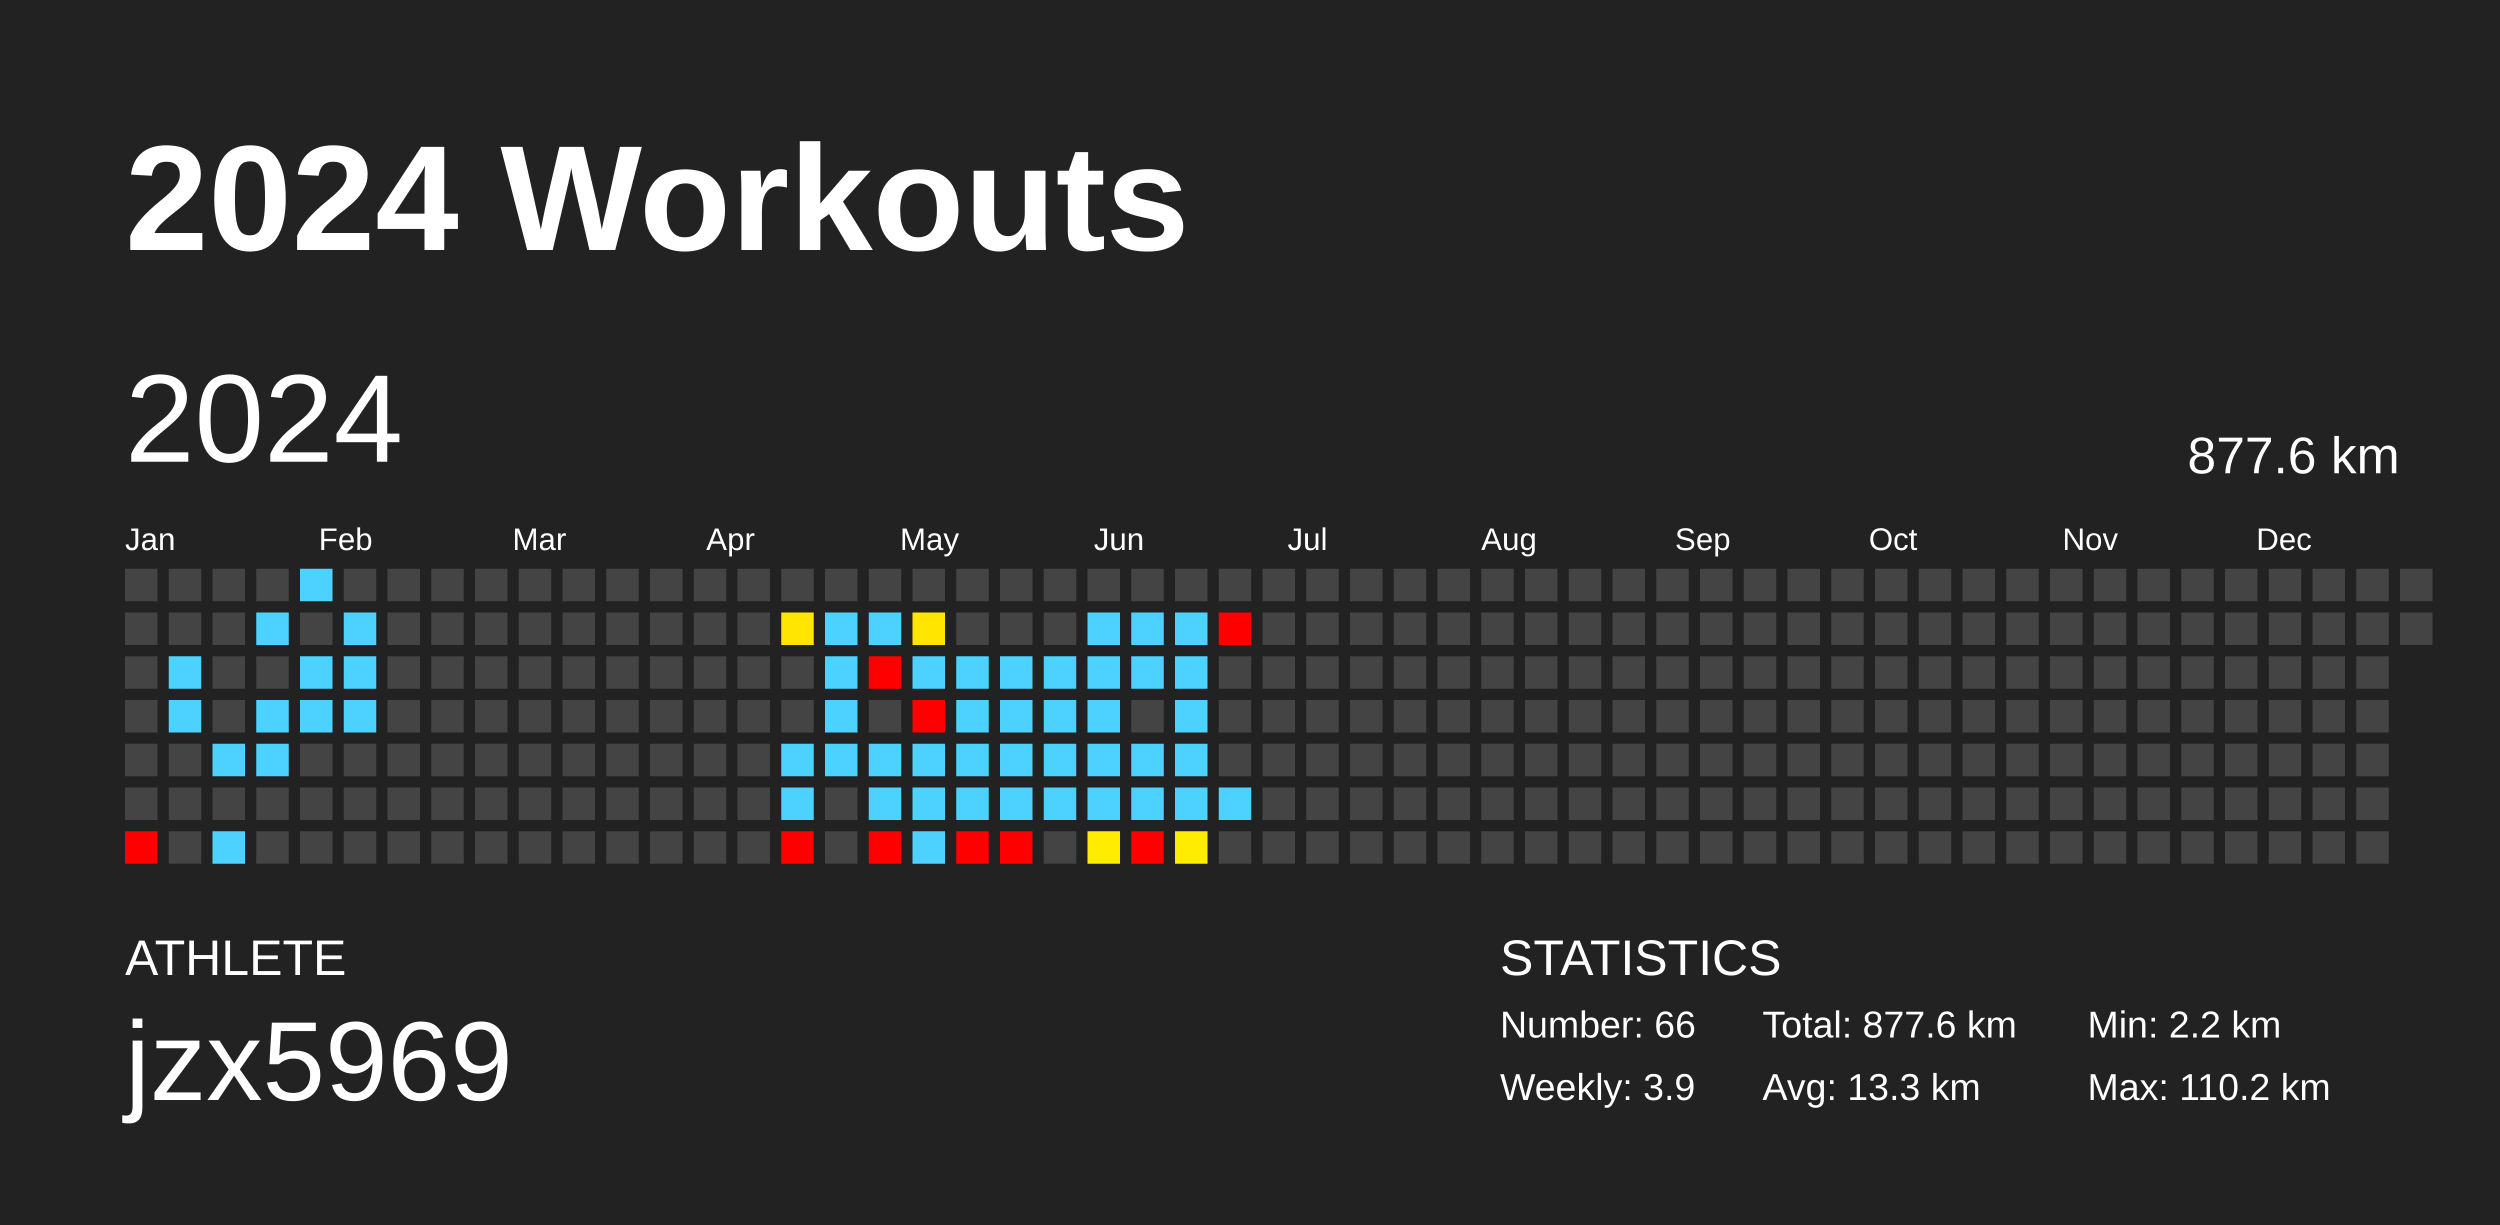
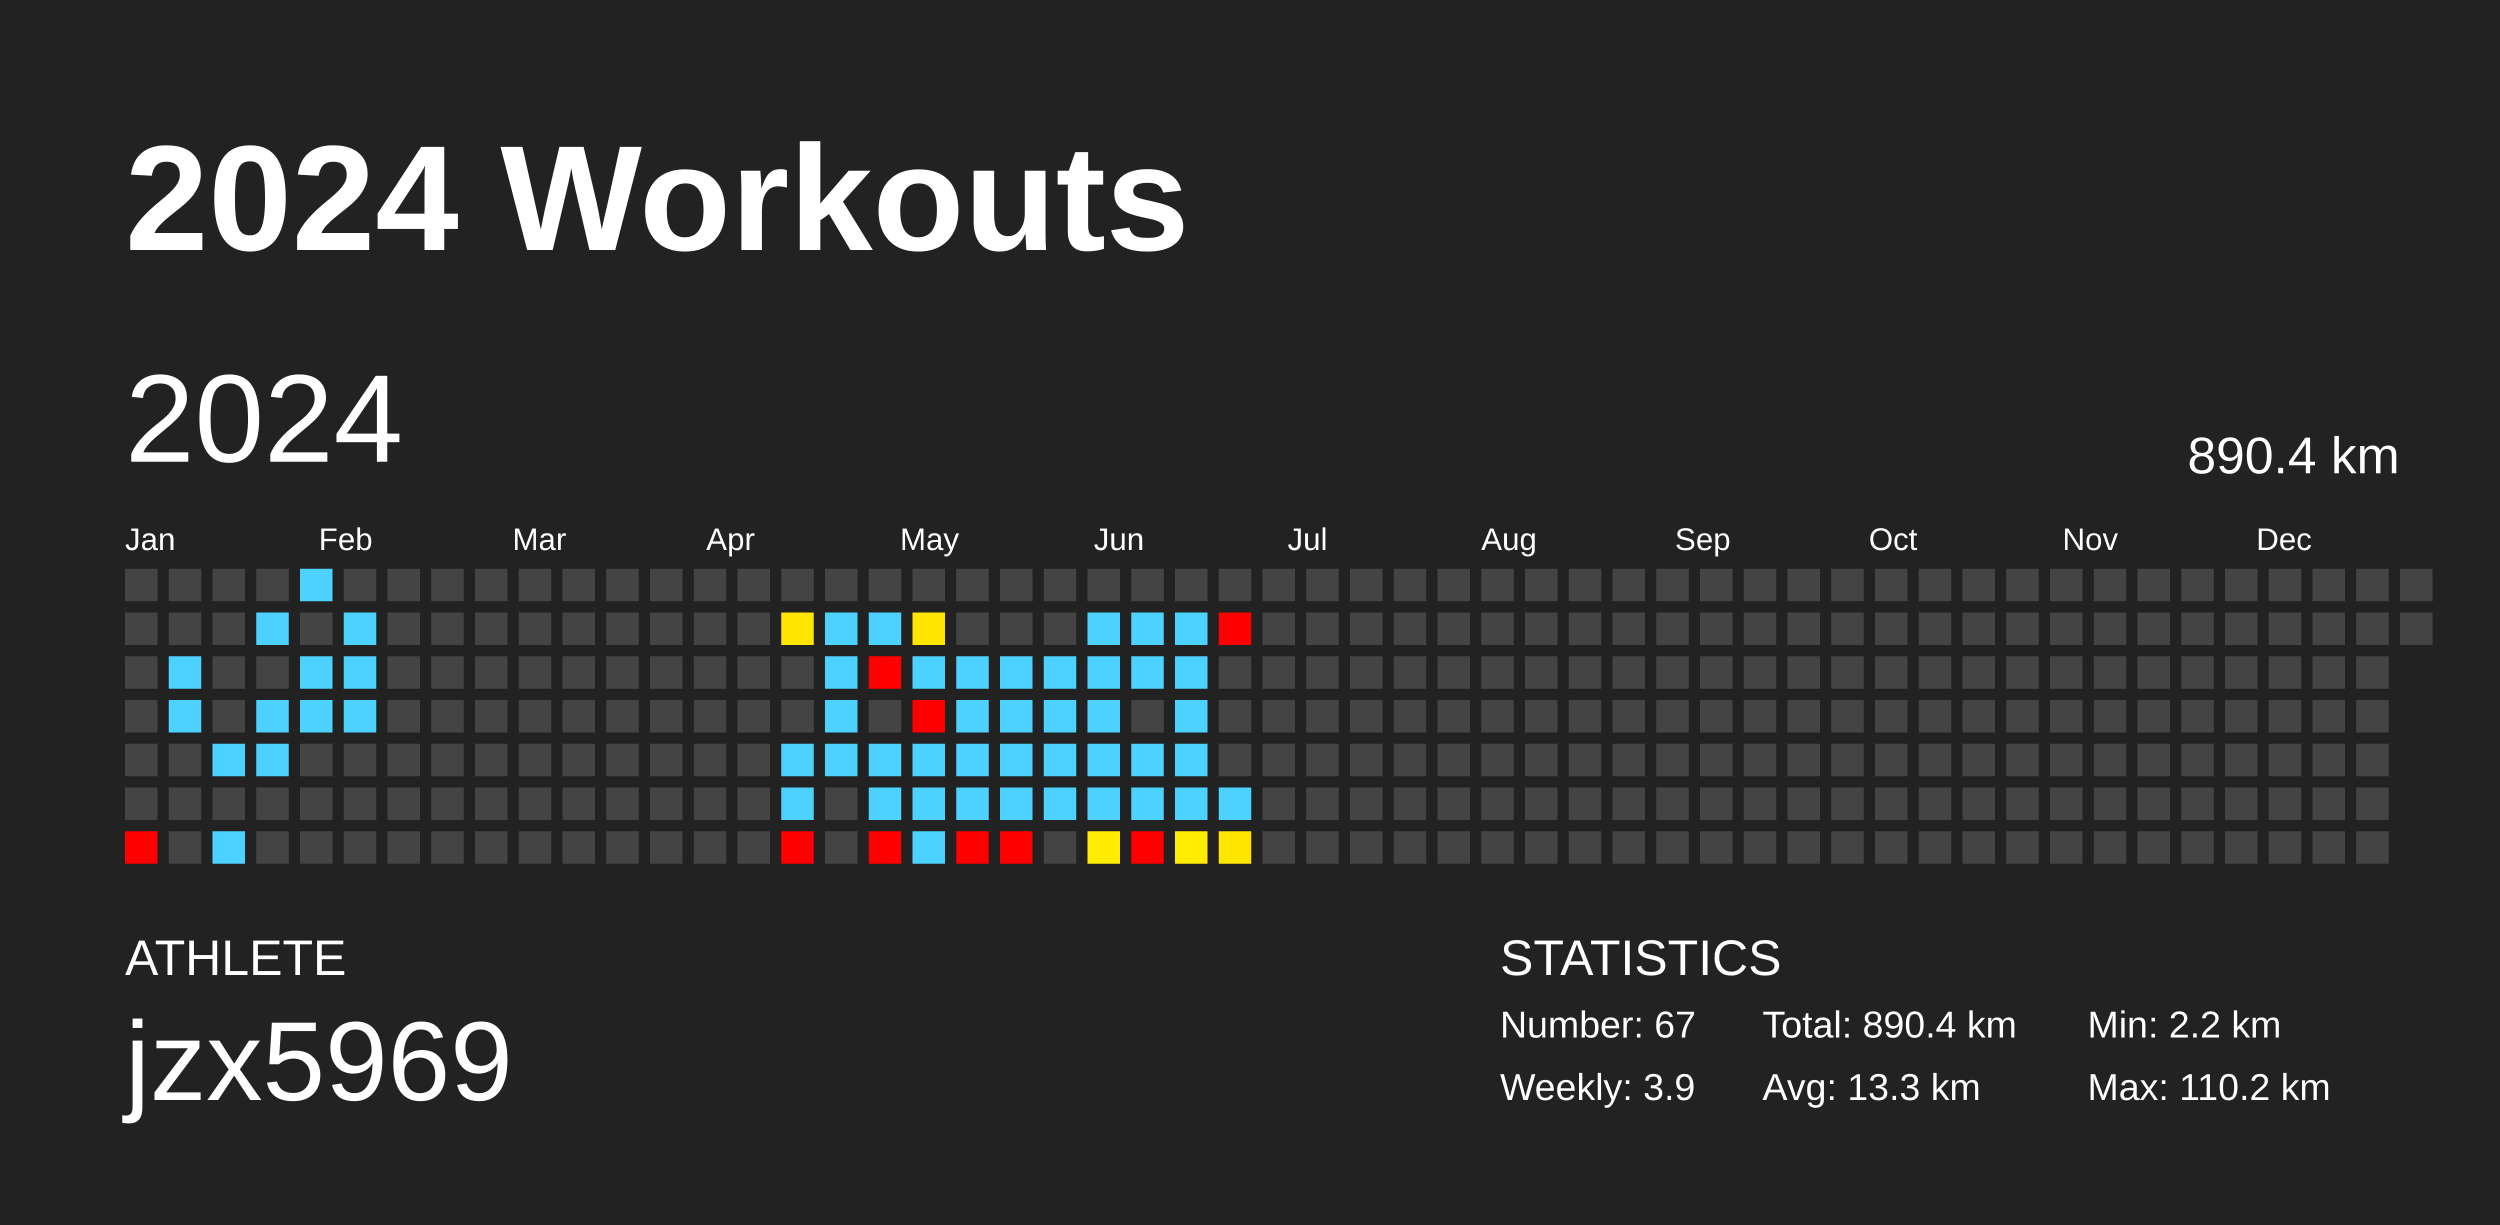
<svg xmlns="http://www.w3.org/2000/svg" baseProfile="full" height="98mm" version="1.1" viewBox="0,0,200,98" width="200mm">
  <defs />
  <rect fill="#222222" height="98" width="200" x="0" y="0" />
  <text fill="#FFFFFF" style="font-size:12px; font-family:Arial; font-weight:bold;" x="10" y="20">2024 Workouts</text>
  <text fill="#FFFFFF" style="font-size:4px; font-family:Arial" x="10" y="78">ATHLETE</text>
  <text fill="#FFFFFF" style="font-size:9px; font-family:Arial" x="10" y="88">jzx5969</text>
  <text fill="#FFFFFF" style="font-size:4px; font-family:Arial" x="120" y="78">STATISTICS</text>
-   <text fill="#FFFFFF" style="font-size:3px; font-family:Arial" x="120" y="83">Number: 66</text>
+   <text fill="#FFFFFF" style="font-size:3px; font-family:Arial" x="120" y="83">Number: 67</text>
  <text fill="#FFFFFF" style="font-size:3px; font-family:Arial" x="120" y="88">Weekly: 3.9</text>
-   <text fill="#FFFFFF" style="font-size:3px; font-family:Arial" x="141" y="83">Total: 877.6 km</text>
+   <text fill="#FFFFFF" style="font-size:3px; font-family:Arial" x="141" y="83">Total: 890.4 km</text>
  <text fill="#FFFFFF" style="font-size:3px; font-family:Arial" x="141" y="88">Avg: 13.3 km</text>
  <text fill="#FFFFFF" style="font-size:3px; font-family:Arial" x="167" y="83">Min: 2.2 km</text>
  <text fill="#FFFFFF" style="font-size:3px; font-family:Arial" x="167" y="88">Max: 110.2 km</text>
  <text dominant-baseline="hanging" fill="#FFFFFF" style="font-size:10.0px; font-family:Arial;" x="10" y="30">2024</text>
-   <text dominant-baseline="hanging" fill="#FFFFFF" style="font-size:4.125px; font-family:Arial;" x="175" y="35">877.6 km</text>
+   <text dominant-baseline="hanging" fill="#FFFFFF" style="font-size:4.125px; font-family:Arial;" x="175" y="35">890.4 km</text>
  <text fill="#FFFFFF" style="font-size:2.5px; font-family:Arial" x="10.0" y="44">Jan</text>
  <text fill="#FFFFFF" style="font-size:2.5px; font-family:Arial" x="25.5" y="44">Feb</text>
  <text fill="#FFFFFF" style="font-size:2.5px; font-family:Arial" x="41.0" y="44">Mar</text>
  <text fill="#FFFFFF" style="font-size:2.5px; font-family:Arial" x="56.5" y="44">Apr</text>
  <text fill="#FFFFFF" style="font-size:2.5px; font-family:Arial" x="72.0" y="44">May</text>
  <text fill="#FFFFFF" style="font-size:2.5px; font-family:Arial" x="87.5" y="44">Jun</text>
  <text fill="#FFFFFF" style="font-size:2.5px; font-family:Arial" x="103.0" y="44">Jul</text>
  <text fill="#FFFFFF" style="font-size:2.5px; font-family:Arial" x="118.5" y="44">Aug</text>
  <text fill="#FFFFFF" style="font-size:2.5px; font-family:Arial" x="134.0" y="44">Sep</text>
  <text fill="#FFFFFF" style="font-size:2.5px; font-family:Arial" x="149.5" y="44">Oct</text>
  <text fill="#FFFFFF" style="font-size:2.5px; font-family:Arial" x="165.0" y="44">Nov</text>
  <text fill="#FFFFFF" style="font-size:2.5px; font-family:Arial" x="180.5" y="44">Dec</text>
  <rect fill="#444444" height="2.6" width="2.6" x="10.0" y="45.5" />
  <rect fill="#444444" height="2.6" width="2.6" x="10.0" y="49.0" />
  <rect fill="#444444" height="2.6" width="2.6" x="10.0" y="52.5" />
  <rect fill="#444444" height="2.6" width="2.6" x="10.0" y="56.0" />
  <rect fill="#444444" height="2.6" width="2.6" x="10.0" y="59.5" />
  <rect fill="#444444" height="2.6" width="2.6" x="10.0" y="63.0" />
  <rect fill="red" height="2.6" width="2.6" x="10.0" y="66.5" />
  <rect fill="#444444" height="2.6" width="2.6" x="13.5" y="45.5" />
  <rect fill="#444444" height="2.6" width="2.6" x="13.5" y="49.0" />
  <rect fill="#4dd2ff" height="2.6" width="2.6" x="13.5" y="52.5" />
  <rect fill="#4dd2ff" height="2.6" width="2.6" x="13.5" y="56.0" />
  <rect fill="#444444" height="2.6" width="2.6" x="13.5" y="59.5" />
  <rect fill="#444444" height="2.6" width="2.6" x="13.5" y="63.0" />
  <rect fill="#444444" height="2.6" width="2.6" x="13.5" y="66.5" />
  <rect fill="#444444" height="2.6" width="2.6" x="17.0" y="45.5" />
  <rect fill="#444444" height="2.6" width="2.6" x="17.0" y="49.0" />
  <rect fill="#444444" height="2.6" width="2.6" x="17.0" y="52.5" />
  <rect fill="#444444" height="2.6" width="2.6" x="17.0" y="56.0" />
  <rect fill="#4dd2ff" height="2.6" width="2.6" x="17.0" y="59.5" />
  <rect fill="#444444" height="2.6" width="2.6" x="17.0" y="63.0" />
  <rect fill="#4dd2ff" height="2.6" width="2.6" x="17.0" y="66.5" />
  <rect fill="#444444" height="2.6" width="2.6" x="20.5" y="45.5" />
  <rect fill="#4dd2ff" height="2.6" width="2.6" x="20.5" y="49.0" />
  <rect fill="#444444" height="2.6" width="2.6" x="20.5" y="52.5" />
  <rect fill="#4dd2ff" height="2.6" width="2.6" x="20.5" y="56.0" />
  <rect fill="#4dd2ff" height="2.6" width="2.6" x="20.5" y="59.5" />
  <rect fill="#444444" height="2.6" width="2.6" x="20.5" y="63.0" />
  <rect fill="#444444" height="2.6" width="2.6" x="20.5" y="66.5" />
  <rect fill="#4dd2ff" height="2.6" width="2.6" x="24.0" y="45.5" />
  <rect fill="#444444" height="2.6" width="2.6" x="24.0" y="49.0" />
  <rect fill="#4dd2ff" height="2.6" width="2.6" x="24.0" y="52.5" />
  <rect fill="#4dd2ff" height="2.6" width="2.6" x="24.0" y="56.0" />
  <rect fill="#444444" height="2.6" width="2.6" x="24.0" y="59.5" />
  <rect fill="#444444" height="2.6" width="2.6" x="24.0" y="63.0" />
  <rect fill="#444444" height="2.6" width="2.6" x="24.0" y="66.5" />
  <rect fill="#444444" height="2.6" width="2.6" x="27.5" y="45.5" />
  <rect fill="#4dd2ff" height="2.6" width="2.6" x="27.5" y="49.0" />
  <rect fill="#4dd2ff" height="2.6" width="2.6" x="27.5" y="52.5" />
  <rect fill="#4dd2ff" height="2.6" width="2.6" x="27.5" y="56.0" />
  <rect fill="#444444" height="2.6" width="2.6" x="27.5" y="59.5" />
  <rect fill="#444444" height="2.6" width="2.6" x="27.5" y="63.0" />
  <rect fill="#444444" height="2.6" width="2.6" x="27.5" y="66.5" />
  <rect fill="#444444" height="2.6" width="2.6" x="31.0" y="45.5" />
  <rect fill="#444444" height="2.6" width="2.6" x="31.0" y="49.0" />
  <rect fill="#444444" height="2.6" width="2.6" x="31.0" y="52.5" />
  <rect fill="#444444" height="2.6" width="2.6" x="31.0" y="56.0" />
  <rect fill="#444444" height="2.6" width="2.6" x="31.0" y="59.5" />
  <rect fill="#444444" height="2.6" width="2.6" x="31.0" y="63.0" />
  <rect fill="#444444" height="2.6" width="2.6" x="31.0" y="66.5" />
  <rect fill="#444444" height="2.6" width="2.6" x="34.5" y="45.5" />
  <rect fill="#444444" height="2.6" width="2.6" x="34.5" y="49.0" />
  <rect fill="#444444" height="2.6" width="2.6" x="34.5" y="52.5" />
  <rect fill="#444444" height="2.6" width="2.6" x="34.5" y="56.0" />
  <rect fill="#444444" height="2.6" width="2.6" x="34.5" y="59.5" />
  <rect fill="#444444" height="2.6" width="2.6" x="34.5" y="63.0" />
  <rect fill="#444444" height="2.6" width="2.6" x="34.5" y="66.5" />
  <rect fill="#444444" height="2.6" width="2.6" x="38.0" y="45.5" />
  <rect fill="#444444" height="2.6" width="2.6" x="38.0" y="49.0" />
  <rect fill="#444444" height="2.6" width="2.6" x="38.0" y="52.5" />
  <rect fill="#444444" height="2.6" width="2.6" x="38.0" y="56.0" />
  <rect fill="#444444" height="2.6" width="2.6" x="38.0" y="59.5" />
  <rect fill="#444444" height="2.6" width="2.6" x="38.0" y="63.0" />
  <rect fill="#444444" height="2.6" width="2.6" x="38.0" y="66.5" />
  <rect fill="#444444" height="2.6" width="2.6" x="41.5" y="45.5" />
  <rect fill="#444444" height="2.6" width="2.6" x="41.5" y="49.0" />
  <rect fill="#444444" height="2.6" width="2.6" x="41.5" y="52.5" />
  <rect fill="#444444" height="2.6" width="2.6" x="41.5" y="56.0" />
  <rect fill="#444444" height="2.6" width="2.6" x="41.5" y="59.5" />
  <rect fill="#444444" height="2.6" width="2.6" x="41.5" y="63.0" />
  <rect fill="#444444" height="2.6" width="2.6" x="41.5" y="66.5" />
  <rect fill="#444444" height="2.6" width="2.6" x="45.0" y="45.5" />
  <rect fill="#444444" height="2.6" width="2.6" x="45.0" y="49.0" />
  <rect fill="#444444" height="2.6" width="2.6" x="45.0" y="52.5" />
  <rect fill="#444444" height="2.6" width="2.6" x="45.0" y="56.0" />
  <rect fill="#444444" height="2.6" width="2.6" x="45.0" y="59.5" />
  <rect fill="#444444" height="2.6" width="2.6" x="45.0" y="63.0" />
  <rect fill="#444444" height="2.6" width="2.6" x="45.0" y="66.5" />
  <rect fill="#444444" height="2.6" width="2.6" x="48.5" y="45.5" />
  <rect fill="#444444" height="2.6" width="2.6" x="48.5" y="49.0" />
  <rect fill="#444444" height="2.6" width="2.6" x="48.5" y="52.5" />
  <rect fill="#444444" height="2.6" width="2.6" x="48.5" y="56.0" />
  <rect fill="#444444" height="2.6" width="2.6" x="48.5" y="59.5" />
  <rect fill="#444444" height="2.6" width="2.6" x="48.5" y="63.0" />
  <rect fill="#444444" height="2.6" width="2.6" x="48.5" y="66.5" />
  <rect fill="#444444" height="2.6" width="2.6" x="52.0" y="45.5" />
  <rect fill="#444444" height="2.6" width="2.6" x="52.0" y="49.0" />
  <rect fill="#444444" height="2.6" width="2.6" x="52.0" y="52.5" />
  <rect fill="#444444" height="2.6" width="2.6" x="52.0" y="56.0" />
  <rect fill="#444444" height="2.6" width="2.6" x="52.0" y="59.5" />
  <rect fill="#444444" height="2.6" width="2.6" x="52.0" y="63.0" />
  <rect fill="#444444" height="2.6" width="2.6" x="52.0" y="66.5" />
  <rect fill="#444444" height="2.6" width="2.6" x="55.5" y="45.5" />
  <rect fill="#444444" height="2.6" width="2.6" x="55.5" y="49.0" />
  <rect fill="#444444" height="2.6" width="2.6" x="55.5" y="52.5" />
  <rect fill="#444444" height="2.6" width="2.6" x="55.5" y="56.0" />
  <rect fill="#444444" height="2.6" width="2.6" x="55.5" y="59.5" />
  <rect fill="#444444" height="2.6" width="2.6" x="55.5" y="63.0" />
  <rect fill="#444444" height="2.6" width="2.6" x="55.5" y="66.5" />
  <rect fill="#444444" height="2.6" width="2.6" x="59.0" y="45.5" />
  <rect fill="#444444" height="2.6" width="2.6" x="59.0" y="49.0" />
  <rect fill="#444444" height="2.6" width="2.6" x="59.0" y="52.5" />
  <rect fill="#444444" height="2.6" width="2.6" x="59.0" y="56.0" />
  <rect fill="#444444" height="2.6" width="2.6" x="59.0" y="59.5" />
  <rect fill="#444444" height="2.6" width="2.6" x="59.0" y="63.0" />
  <rect fill="#444444" height="2.6" width="2.6" x="59.0" y="66.5" />
  <rect fill="#444444" height="2.6" width="2.6" x="62.5" y="45.5" />
  <rect fill="#ffe500" height="2.6" width="2.6" x="62.5" y="49.0" />
  <rect fill="#444444" height="2.6" width="2.6" x="62.5" y="52.5" />
  <rect fill="#444444" height="2.6" width="2.6" x="62.5" y="56.0" />
  <rect fill="#4dd2ff" height="2.6" width="2.6" x="62.5" y="59.5" />
  <rect fill="#4dd2ff" height="2.6" width="2.6" x="62.5" y="63.0" />
  <rect fill="red" height="2.6" width="2.6" x="62.5" y="66.5" />
  <rect fill="#444444" height="2.6" width="2.6" x="66.0" y="45.5" />
  <rect fill="#4dd2ff" height="2.6" width="2.6" x="66.0" y="49.0" />
  <rect fill="#4dd2ff" height="2.6" width="2.6" x="66.0" y="52.5" />
  <rect fill="#4dd2ff" height="2.6" width="2.6" x="66.0" y="56.0" />
  <rect fill="#4dd2ff" height="2.6" width="2.6" x="66.0" y="59.5" />
  <rect fill="#444444" height="2.6" width="2.6" x="66.0" y="63.0" />
  <rect fill="#444444" height="2.6" width="2.6" x="66.0" y="66.5" />
  <rect fill="#444444" height="2.6" width="2.6" x="69.5" y="45.5" />
  <rect fill="#4dd2ff" height="2.6" width="2.6" x="69.5" y="49.0" />
  <rect fill="red" height="2.6" width="2.6" x="69.5" y="52.5" />
  <rect fill="#444444" height="2.6" width="2.6" x="69.5" y="56.0" />
  <rect fill="#4dd2ff" height="2.6" width="2.6" x="69.5" y="59.5" />
  <rect fill="#4dd2ff" height="2.6" width="2.6" x="69.5" y="63.0" />
  <rect fill="red" height="2.6" width="2.6" x="69.5" y="66.5" />
  <rect fill="#444444" height="2.6" width="2.6" x="73.0" y="45.5" />
  <rect fill="#ffe500" height="2.6" width="2.6" x="73.0" y="49.0" />
  <rect fill="#4dd2ff" height="2.6" width="2.6" x="73.0" y="52.5" />
  <rect fill="red" height="2.6" width="2.6" x="73.0" y="56.0" />
  <rect fill="#4dd2ff" height="2.6" width="2.6" x="73.0" y="59.5" />
  <rect fill="#4dd2ff" height="2.6" width="2.6" x="73.0" y="63.0" />
  <rect fill="#4dd2ff" height="2.6" width="2.6" x="73.0" y="66.5" />
  <rect fill="#444444" height="2.6" width="2.6" x="76.5" y="45.5" />
  <rect fill="#444444" height="2.6" width="2.6" x="76.5" y="49.0" />
  <rect fill="#4dd2ff" height="2.6" width="2.6" x="76.5" y="52.5" />
  <rect fill="#4dd2ff" height="2.6" width="2.6" x="76.5" y="56.0" />
  <rect fill="#4dd2ff" height="2.6" width="2.6" x="76.5" y="59.5" />
  <rect fill="#4dd2ff" height="2.6" width="2.6" x="76.5" y="63.0" />
  <rect fill="red" height="2.6" width="2.6" x="76.5" y="66.5" />
  <rect fill="#444444" height="2.6" width="2.6" x="80.0" y="45.5" />
  <rect fill="#444444" height="2.6" width="2.6" x="80.0" y="49.0" />
  <rect fill="#4dd2ff" height="2.6" width="2.6" x="80.0" y="52.5" />
  <rect fill="#4dd2ff" height="2.6" width="2.6" x="80.0" y="56.0" />
  <rect fill="#4dd2ff" height="2.6" width="2.6" x="80.0" y="59.5" />
  <rect fill="#4dd2ff" height="2.6" width="2.6" x="80.0" y="63.0" />
  <rect fill="red" height="2.6" width="2.6" x="80.0" y="66.5" />
  <rect fill="#444444" height="2.6" width="2.6" x="83.5" y="45.5" />
  <rect fill="#444444" height="2.6" width="2.6" x="83.5" y="49.0" />
  <rect fill="#4dd2ff" height="2.6" width="2.6" x="83.5" y="52.5" />
  <rect fill="#4dd2ff" height="2.6" width="2.6" x="83.5" y="56.0" />
  <rect fill="#4dd2ff" height="2.6" width="2.6" x="83.5" y="59.5" />
  <rect fill="#4dd2ff" height="2.6" width="2.6" x="83.5" y="63.0" />
  <rect fill="#444444" height="2.6" width="2.6" x="83.5" y="66.5" />
  <rect fill="#444444" height="2.6" width="2.6" x="87.0" y="45.5" />
  <rect fill="#4dd2ff" height="2.6" width="2.6" x="87.0" y="49.0" />
  <rect fill="#4dd2ff" height="2.6" width="2.6" x="87.0" y="52.5" />
  <rect fill="#4dd2ff" height="2.6" width="2.6" x="87.0" y="56.0" />
  <rect fill="#4dd2ff" height="2.6" width="2.6" x="87.0" y="59.5" />
  <rect fill="#4dd2ff" height="2.6" width="2.6" x="87.0" y="63.0" />
  <rect fill="#ffec00" height="2.6" width="2.6" x="87.0" y="66.5" />
  <rect fill="#444444" height="2.6" width="2.6" x="90.5" y="45.5" />
  <rect fill="#4dd2ff" height="2.6" width="2.6" x="90.5" y="49.0" />
  <rect fill="#4dd2ff" height="2.6" width="2.6" x="90.5" y="52.5" />
  <rect fill="#444444" height="2.6" width="2.6" x="90.5" y="56.0" />
  <rect fill="#4dd2ff" height="2.6" width="2.6" x="90.5" y="59.5" />
  <rect fill="#4dd2ff" height="2.6" width="2.6" x="90.5" y="63.0" />
  <rect fill="red" height="2.6" width="2.6" x="90.5" y="66.5" />
  <rect fill="#444444" height="2.6" width="2.6" x="94.0" y="45.5" />
  <rect fill="#4dd2ff" height="2.6" width="2.6" x="94.0" y="49.0" />
  <rect fill="#4dd2ff" height="2.6" width="2.6" x="94.0" y="52.5" />
  <rect fill="#4dd2ff" height="2.6" width="2.6" x="94.0" y="56.0" />
  <rect fill="#4dd2ff" height="2.6" width="2.6" x="94.0" y="59.5" />
  <rect fill="#4dd2ff" height="2.6" width="2.6" x="94.0" y="63.0" />
  <rect fill="#ffec00" height="2.6" width="2.6" x="94.0" y="66.5" />
  <rect fill="#444444" height="2.6" width="2.6" x="97.5" y="45.5" />
  <rect fill="red" height="2.6" width="2.6" x="97.5" y="49.0" />
  <rect fill="#444444" height="2.6" width="2.6" x="97.5" y="52.5" />
  <rect fill="#444444" height="2.6" width="2.6" x="97.5" y="56.0" />
  <rect fill="#444444" height="2.6" width="2.6" x="97.5" y="59.5" />
  <rect fill="#4dd2ff" height="2.6" width="2.6" x="97.5" y="63.0" />
-   <rect fill="#444444" height="2.6" width="2.6" x="97.5" y="66.5" />
+   <rect fill="#ffe600" height="2.6" width="2.6" x="97.5" y="66.5" />
  <rect fill="#444444" height="2.6" width="2.6" x="101.0" y="45.5" />
  <rect fill="#444444" height="2.6" width="2.6" x="101.0" y="49.0" />
  <rect fill="#444444" height="2.6" width="2.6" x="101.0" y="52.5" />
  <rect fill="#444444" height="2.6" width="2.6" x="101.0" y="56.0" />
  <rect fill="#444444" height="2.6" width="2.6" x="101.0" y="59.5" />
  <rect fill="#444444" height="2.6" width="2.6" x="101.0" y="63.0" />
  <rect fill="#444444" height="2.6" width="2.6" x="101.0" y="66.5" />
  <rect fill="#444444" height="2.6" width="2.6" x="104.5" y="45.5" />
  <rect fill="#444444" height="2.6" width="2.6" x="104.5" y="49.0" />
  <rect fill="#444444" height="2.6" width="2.6" x="104.5" y="52.5" />
  <rect fill="#444444" height="2.6" width="2.6" x="104.5" y="56.0" />
  <rect fill="#444444" height="2.6" width="2.6" x="104.5" y="59.5" />
  <rect fill="#444444" height="2.6" width="2.6" x="104.5" y="63.0" />
  <rect fill="#444444" height="2.6" width="2.6" x="104.5" y="66.5" />
  <rect fill="#444444" height="2.6" width="2.6" x="108.0" y="45.5" />
  <rect fill="#444444" height="2.6" width="2.6" x="108.0" y="49.0" />
  <rect fill="#444444" height="2.6" width="2.6" x="108.0" y="52.5" />
  <rect fill="#444444" height="2.6" width="2.6" x="108.0" y="56.0" />
  <rect fill="#444444" height="2.6" width="2.6" x="108.0" y="59.5" />
  <rect fill="#444444" height="2.6" width="2.6" x="108.0" y="63.0" />
  <rect fill="#444444" height="2.6" width="2.6" x="108.0" y="66.5" />
  <rect fill="#444444" height="2.6" width="2.6" x="111.5" y="45.5" />
  <rect fill="#444444" height="2.6" width="2.6" x="111.5" y="49.0" />
  <rect fill="#444444" height="2.6" width="2.6" x="111.5" y="52.5" />
  <rect fill="#444444" height="2.6" width="2.6" x="111.5" y="56.0" />
  <rect fill="#444444" height="2.6" width="2.6" x="111.5" y="59.5" />
  <rect fill="#444444" height="2.6" width="2.6" x="111.5" y="63.0" />
  <rect fill="#444444" height="2.6" width="2.6" x="111.5" y="66.5" />
  <rect fill="#444444" height="2.6" width="2.6" x="115.0" y="45.5" />
  <rect fill="#444444" height="2.6" width="2.6" x="115.0" y="49.0" />
  <rect fill="#444444" height="2.6" width="2.6" x="115.0" y="52.5" />
  <rect fill="#444444" height="2.6" width="2.6" x="115.0" y="56.0" />
  <rect fill="#444444" height="2.6" width="2.6" x="115.0" y="59.5" />
  <rect fill="#444444" height="2.6" width="2.6" x="115.0" y="63.0" />
  <rect fill="#444444" height="2.6" width="2.6" x="115.0" y="66.5" />
  <rect fill="#444444" height="2.6" width="2.6" x="118.5" y="45.5" />
  <rect fill="#444444" height="2.6" width="2.6" x="118.5" y="49.0" />
  <rect fill="#444444" height="2.6" width="2.6" x="118.5" y="52.5" />
  <rect fill="#444444" height="2.6" width="2.6" x="118.5" y="56.0" />
  <rect fill="#444444" height="2.6" width="2.6" x="118.5" y="59.5" />
  <rect fill="#444444" height="2.6" width="2.6" x="118.5" y="63.0" />
  <rect fill="#444444" height="2.6" width="2.6" x="118.5" y="66.5" />
  <rect fill="#444444" height="2.6" width="2.6" x="122.0" y="45.5" />
  <rect fill="#444444" height="2.6" width="2.6" x="122.0" y="49.0" />
  <rect fill="#444444" height="2.6" width="2.6" x="122.0" y="52.5" />
  <rect fill="#444444" height="2.6" width="2.6" x="122.0" y="56.0" />
  <rect fill="#444444" height="2.6" width="2.6" x="122.0" y="59.5" />
  <rect fill="#444444" height="2.6" width="2.6" x="122.0" y="63.0" />
  <rect fill="#444444" height="2.6" width="2.6" x="122.0" y="66.5" />
  <rect fill="#444444" height="2.6" width="2.6" x="125.5" y="45.5" />
  <rect fill="#444444" height="2.6" width="2.6" x="125.5" y="49.0" />
  <rect fill="#444444" height="2.6" width="2.6" x="125.5" y="52.5" />
  <rect fill="#444444" height="2.6" width="2.6" x="125.5" y="56.0" />
  <rect fill="#444444" height="2.6" width="2.6" x="125.5" y="59.5" />
  <rect fill="#444444" height="2.6" width="2.6" x="125.5" y="63.0" />
  <rect fill="#444444" height="2.6" width="2.6" x="125.5" y="66.5" />
  <rect fill="#444444" height="2.6" width="2.6" x="129.0" y="45.5" />
  <rect fill="#444444" height="2.6" width="2.6" x="129.0" y="49.0" />
  <rect fill="#444444" height="2.6" width="2.6" x="129.0" y="52.5" />
  <rect fill="#444444" height="2.6" width="2.6" x="129.0" y="56.0" />
  <rect fill="#444444" height="2.6" width="2.6" x="129.0" y="59.5" />
  <rect fill="#444444" height="2.6" width="2.6" x="129.0" y="63.0" />
  <rect fill="#444444" height="2.6" width="2.6" x="129.0" y="66.5" />
  <rect fill="#444444" height="2.6" width="2.6" x="132.5" y="45.5" />
  <rect fill="#444444" height="2.6" width="2.6" x="132.5" y="49.0" />
  <rect fill="#444444" height="2.6" width="2.6" x="132.5" y="52.5" />
  <rect fill="#444444" height="2.6" width="2.6" x="132.5" y="56.0" />
  <rect fill="#444444" height="2.6" width="2.6" x="132.5" y="59.5" />
  <rect fill="#444444" height="2.6" width="2.6" x="132.5" y="63.0" />
  <rect fill="#444444" height="2.6" width="2.6" x="132.5" y="66.5" />
  <rect fill="#444444" height="2.6" width="2.6" x="136.0" y="45.5" />
  <rect fill="#444444" height="2.6" width="2.6" x="136.0" y="49.0" />
  <rect fill="#444444" height="2.6" width="2.6" x="136.0" y="52.5" />
  <rect fill="#444444" height="2.6" width="2.6" x="136.0" y="56.0" />
  <rect fill="#444444" height="2.6" width="2.6" x="136.0" y="59.5" />
  <rect fill="#444444" height="2.6" width="2.6" x="136.0" y="63.0" />
  <rect fill="#444444" height="2.6" width="2.6" x="136.0" y="66.5" />
  <rect fill="#444444" height="2.6" width="2.6" x="139.5" y="45.5" />
  <rect fill="#444444" height="2.6" width="2.6" x="139.5" y="49.0" />
  <rect fill="#444444" height="2.6" width="2.6" x="139.5" y="52.5" />
  <rect fill="#444444" height="2.6" width="2.6" x="139.5" y="56.0" />
  <rect fill="#444444" height="2.6" width="2.6" x="139.5" y="59.5" />
  <rect fill="#444444" height="2.6" width="2.6" x="139.5" y="63.0" />
  <rect fill="#444444" height="2.6" width="2.6" x="139.5" y="66.5" />
  <rect fill="#444444" height="2.6" width="2.6" x="143.0" y="45.5" />
  <rect fill="#444444" height="2.6" width="2.6" x="143.0" y="49.0" />
  <rect fill="#444444" height="2.6" width="2.6" x="143.0" y="52.5" />
  <rect fill="#444444" height="2.6" width="2.6" x="143.0" y="56.0" />
  <rect fill="#444444" height="2.6" width="2.6" x="143.0" y="59.5" />
  <rect fill="#444444" height="2.6" width="2.6" x="143.0" y="63.0" />
  <rect fill="#444444" height="2.6" width="2.6" x="143.0" y="66.5" />
  <rect fill="#444444" height="2.6" width="2.6" x="146.5" y="45.5" />
  <rect fill="#444444" height="2.6" width="2.6" x="146.5" y="49.0" />
  <rect fill="#444444" height="2.6" width="2.6" x="146.5" y="52.5" />
  <rect fill="#444444" height="2.6" width="2.6" x="146.5" y="56.0" />
  <rect fill="#444444" height="2.6" width="2.6" x="146.5" y="59.5" />
  <rect fill="#444444" height="2.6" width="2.6" x="146.5" y="63.0" />
  <rect fill="#444444" height="2.6" width="2.6" x="146.5" y="66.5" />
  <rect fill="#444444" height="2.6" width="2.6" x="150.0" y="45.5" />
  <rect fill="#444444" height="2.6" width="2.6" x="150.0" y="49.0" />
  <rect fill="#444444" height="2.6" width="2.6" x="150.0" y="52.5" />
  <rect fill="#444444" height="2.6" width="2.6" x="150.0" y="56.0" />
  <rect fill="#444444" height="2.6" width="2.6" x="150.0" y="59.5" />
  <rect fill="#444444" height="2.6" width="2.6" x="150.0" y="63.0" />
  <rect fill="#444444" height="2.6" width="2.6" x="150.0" y="66.5" />
  <rect fill="#444444" height="2.6" width="2.6" x="153.5" y="45.5" />
  <rect fill="#444444" height="2.6" width="2.6" x="153.5" y="49.0" />
  <rect fill="#444444" height="2.6" width="2.6" x="153.5" y="52.5" />
  <rect fill="#444444" height="2.6" width="2.6" x="153.5" y="56.0" />
  <rect fill="#444444" height="2.6" width="2.6" x="153.5" y="59.5" />
  <rect fill="#444444" height="2.6" width="2.6" x="153.5" y="63.0" />
  <rect fill="#444444" height="2.6" width="2.6" x="153.5" y="66.5" />
  <rect fill="#444444" height="2.6" width="2.6" x="157.0" y="45.5" />
  <rect fill="#444444" height="2.6" width="2.6" x="157.0" y="49.0" />
  <rect fill="#444444" height="2.6" width="2.6" x="157.0" y="52.5" />
  <rect fill="#444444" height="2.6" width="2.6" x="157.0" y="56.0" />
  <rect fill="#444444" height="2.6" width="2.6" x="157.0" y="59.5" />
  <rect fill="#444444" height="2.6" width="2.6" x="157.0" y="63.0" />
  <rect fill="#444444" height="2.6" width="2.6" x="157.0" y="66.5" />
  <rect fill="#444444" height="2.6" width="2.6" x="160.5" y="45.5" />
  <rect fill="#444444" height="2.6" width="2.6" x="160.5" y="49.0" />
  <rect fill="#444444" height="2.6" width="2.6" x="160.5" y="52.5" />
  <rect fill="#444444" height="2.6" width="2.6" x="160.5" y="56.0" />
  <rect fill="#444444" height="2.6" width="2.6" x="160.5" y="59.5" />
  <rect fill="#444444" height="2.6" width="2.6" x="160.5" y="63.0" />
  <rect fill="#444444" height="2.6" width="2.6" x="160.5" y="66.5" />
  <rect fill="#444444" height="2.6" width="2.6" x="164.0" y="45.5" />
  <rect fill="#444444" height="2.6" width="2.6" x="164.0" y="49.0" />
  <rect fill="#444444" height="2.6" width="2.6" x="164.0" y="52.5" />
  <rect fill="#444444" height="2.6" width="2.6" x="164.0" y="56.0" />
  <rect fill="#444444" height="2.6" width="2.6" x="164.0" y="59.5" />
  <rect fill="#444444" height="2.6" width="2.6" x="164.0" y="63.0" />
  <rect fill="#444444" height="2.6" width="2.6" x="164.0" y="66.5" />
  <rect fill="#444444" height="2.6" width="2.6" x="167.5" y="45.5" />
  <rect fill="#444444" height="2.6" width="2.6" x="167.5" y="49.0" />
  <rect fill="#444444" height="2.6" width="2.6" x="167.5" y="52.5" />
  <rect fill="#444444" height="2.6" width="2.6" x="167.5" y="56.0" />
  <rect fill="#444444" height="2.6" width="2.6" x="167.5" y="59.5" />
  <rect fill="#444444" height="2.6" width="2.6" x="167.5" y="63.0" />
  <rect fill="#444444" height="2.6" width="2.6" x="167.5" y="66.5" />
  <rect fill="#444444" height="2.6" width="2.6" x="171.0" y="45.5" />
  <rect fill="#444444" height="2.6" width="2.6" x="171.0" y="49.0" />
  <rect fill="#444444" height="2.6" width="2.6" x="171.0" y="52.5" />
  <rect fill="#444444" height="2.6" width="2.6" x="171.0" y="56.0" />
  <rect fill="#444444" height="2.6" width="2.6" x="171.0" y="59.5" />
  <rect fill="#444444" height="2.6" width="2.6" x="171.0" y="63.0" />
  <rect fill="#444444" height="2.6" width="2.6" x="171.0" y="66.5" />
  <rect fill="#444444" height="2.6" width="2.6" x="174.5" y="45.5" />
  <rect fill="#444444" height="2.6" width="2.6" x="174.5" y="49.0" />
  <rect fill="#444444" height="2.6" width="2.6" x="174.5" y="52.5" />
  <rect fill="#444444" height="2.6" width="2.6" x="174.5" y="56.0" />
  <rect fill="#444444" height="2.6" width="2.6" x="174.5" y="59.5" />
  <rect fill="#444444" height="2.6" width="2.6" x="174.5" y="63.0" />
  <rect fill="#444444" height="2.6" width="2.6" x="174.5" y="66.5" />
  <rect fill="#444444" height="2.6" width="2.6" x="178.0" y="45.5" />
  <rect fill="#444444" height="2.6" width="2.6" x="178.0" y="49.0" />
  <rect fill="#444444" height="2.6" width="2.6" x="178.0" y="52.5" />
  <rect fill="#444444" height="2.6" width="2.6" x="178.0" y="56.0" />
  <rect fill="#444444" height="2.6" width="2.6" x="178.0" y="59.5" />
  <rect fill="#444444" height="2.6" width="2.6" x="178.0" y="63.0" />
  <rect fill="#444444" height="2.6" width="2.6" x="178.0" y="66.5" />
  <rect fill="#444444" height="2.6" width="2.6" x="181.5" y="45.5" />
  <rect fill="#444444" height="2.6" width="2.6" x="181.5" y="49.0" />
  <rect fill="#444444" height="2.6" width="2.6" x="181.5" y="52.5" />
  <rect fill="#444444" height="2.6" width="2.6" x="181.5" y="56.0" />
  <rect fill="#444444" height="2.6" width="2.6" x="181.5" y="59.5" />
  <rect fill="#444444" height="2.6" width="2.6" x="181.5" y="63.0" />
  <rect fill="#444444" height="2.6" width="2.6" x="181.5" y="66.5" />
  <rect fill="#444444" height="2.6" width="2.6" x="185.0" y="45.5" />
  <rect fill="#444444" height="2.6" width="2.6" x="185.0" y="49.0" />
  <rect fill="#444444" height="2.6" width="2.6" x="185.0" y="52.5" />
  <rect fill="#444444" height="2.6" width="2.6" x="185.0" y="56.0" />
  <rect fill="#444444" height="2.6" width="2.6" x="185.0" y="59.5" />
  <rect fill="#444444" height="2.6" width="2.6" x="185.0" y="63.0" />
  <rect fill="#444444" height="2.6" width="2.6" x="185.0" y="66.5" />
  <rect fill="#444444" height="2.6" width="2.6" x="188.5" y="45.5" />
  <rect fill="#444444" height="2.6" width="2.6" x="188.5" y="49.0" />
  <rect fill="#444444" height="2.6" width="2.6" x="188.5" y="52.5" />
  <rect fill="#444444" height="2.6" width="2.6" x="188.5" y="56.0" />
  <rect fill="#444444" height="2.6" width="2.6" x="188.5" y="59.5" />
  <rect fill="#444444" height="2.6" width="2.6" x="188.5" y="63.0" />
  <rect fill="#444444" height="2.6" width="2.6" x="188.5" y="66.5" />
  <rect fill="#444444" height="2.6" width="2.6" x="192.0" y="45.5" />
  <rect fill="#444444" height="2.6" width="2.6" x="192.0" y="49.0" />
</svg>
